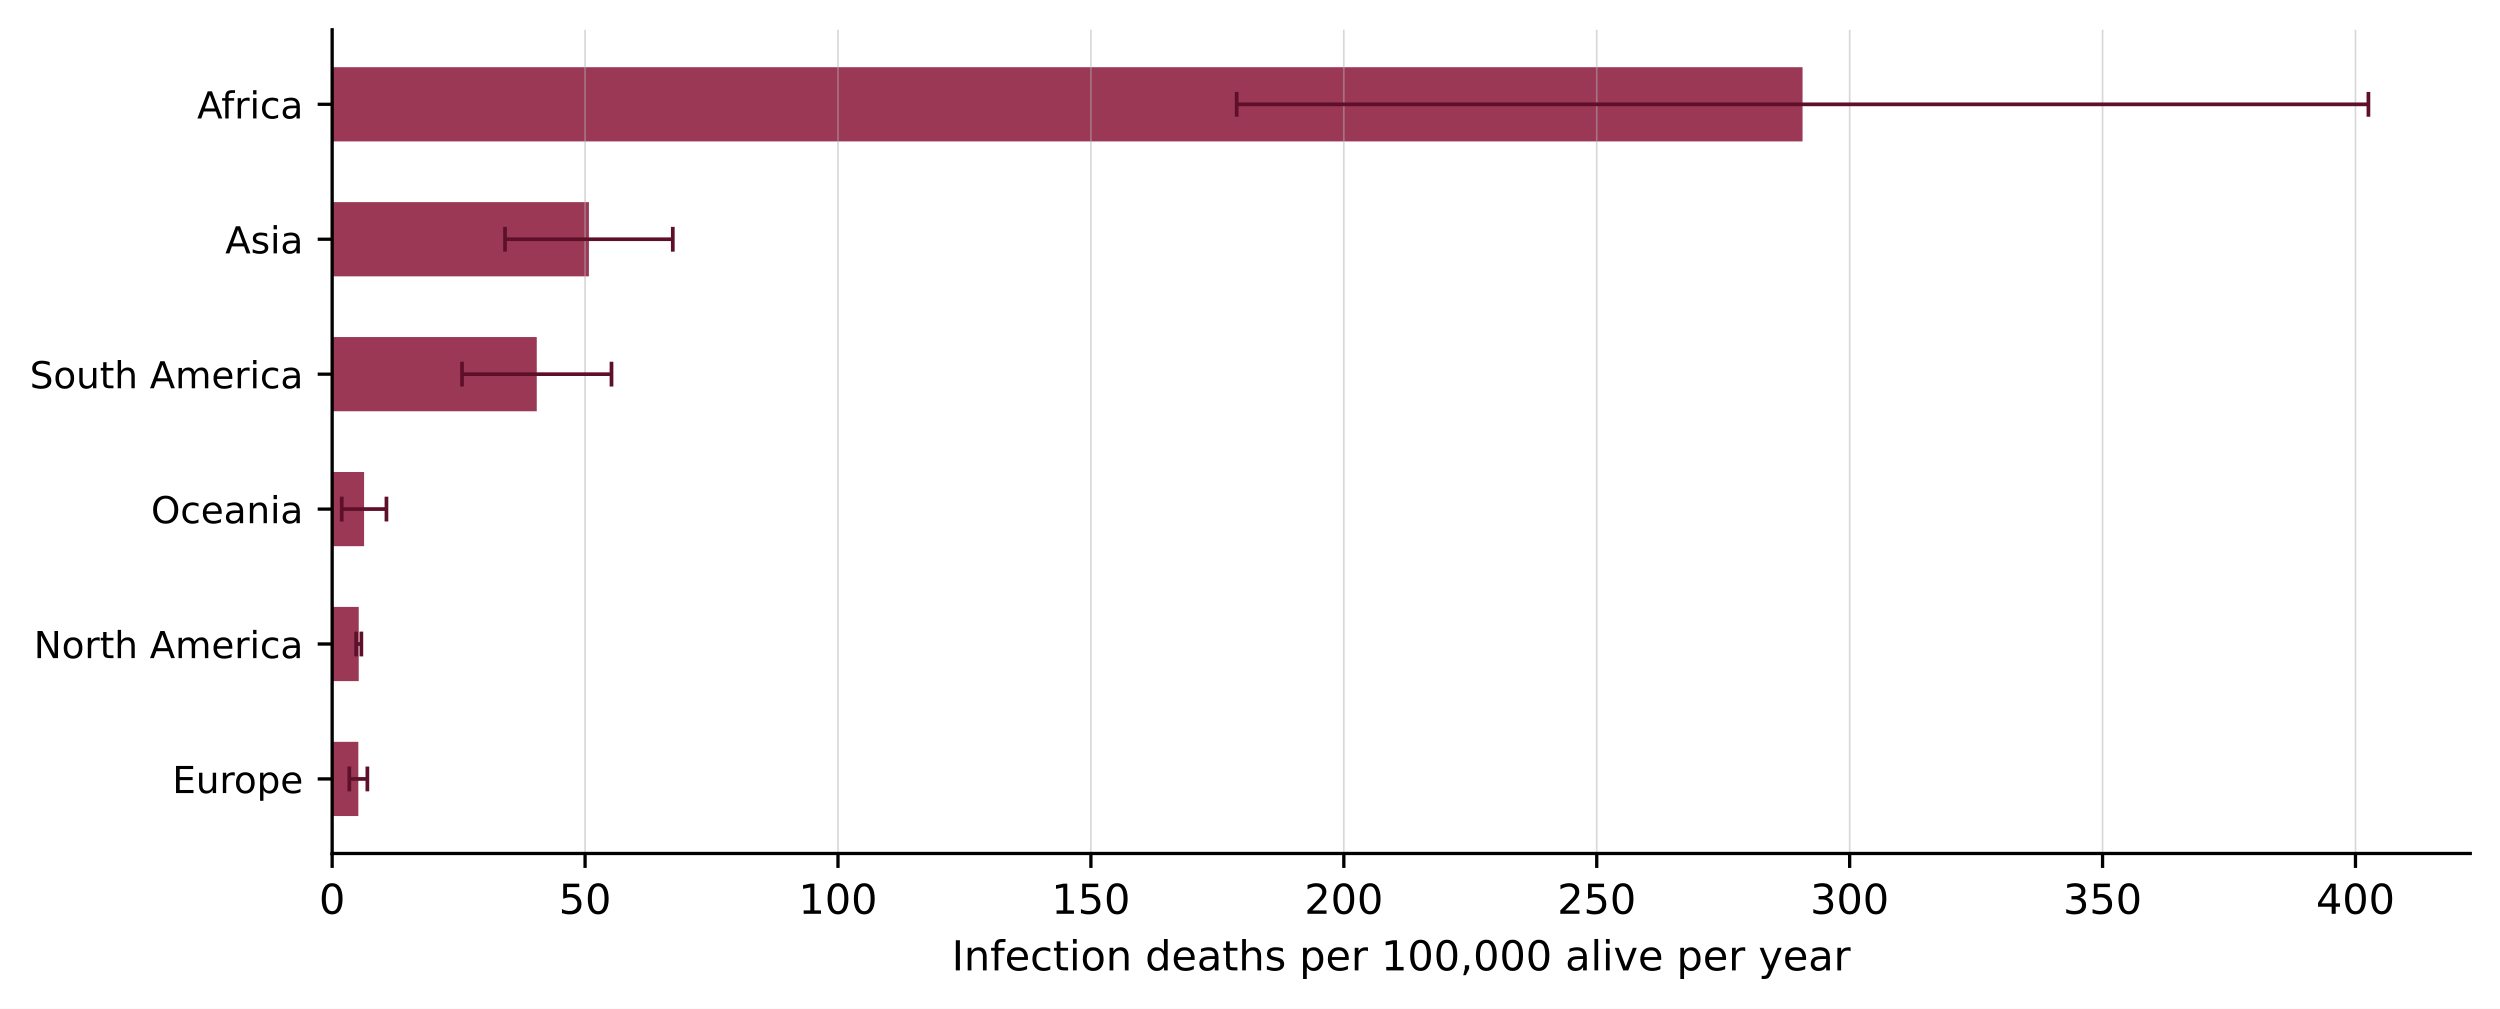
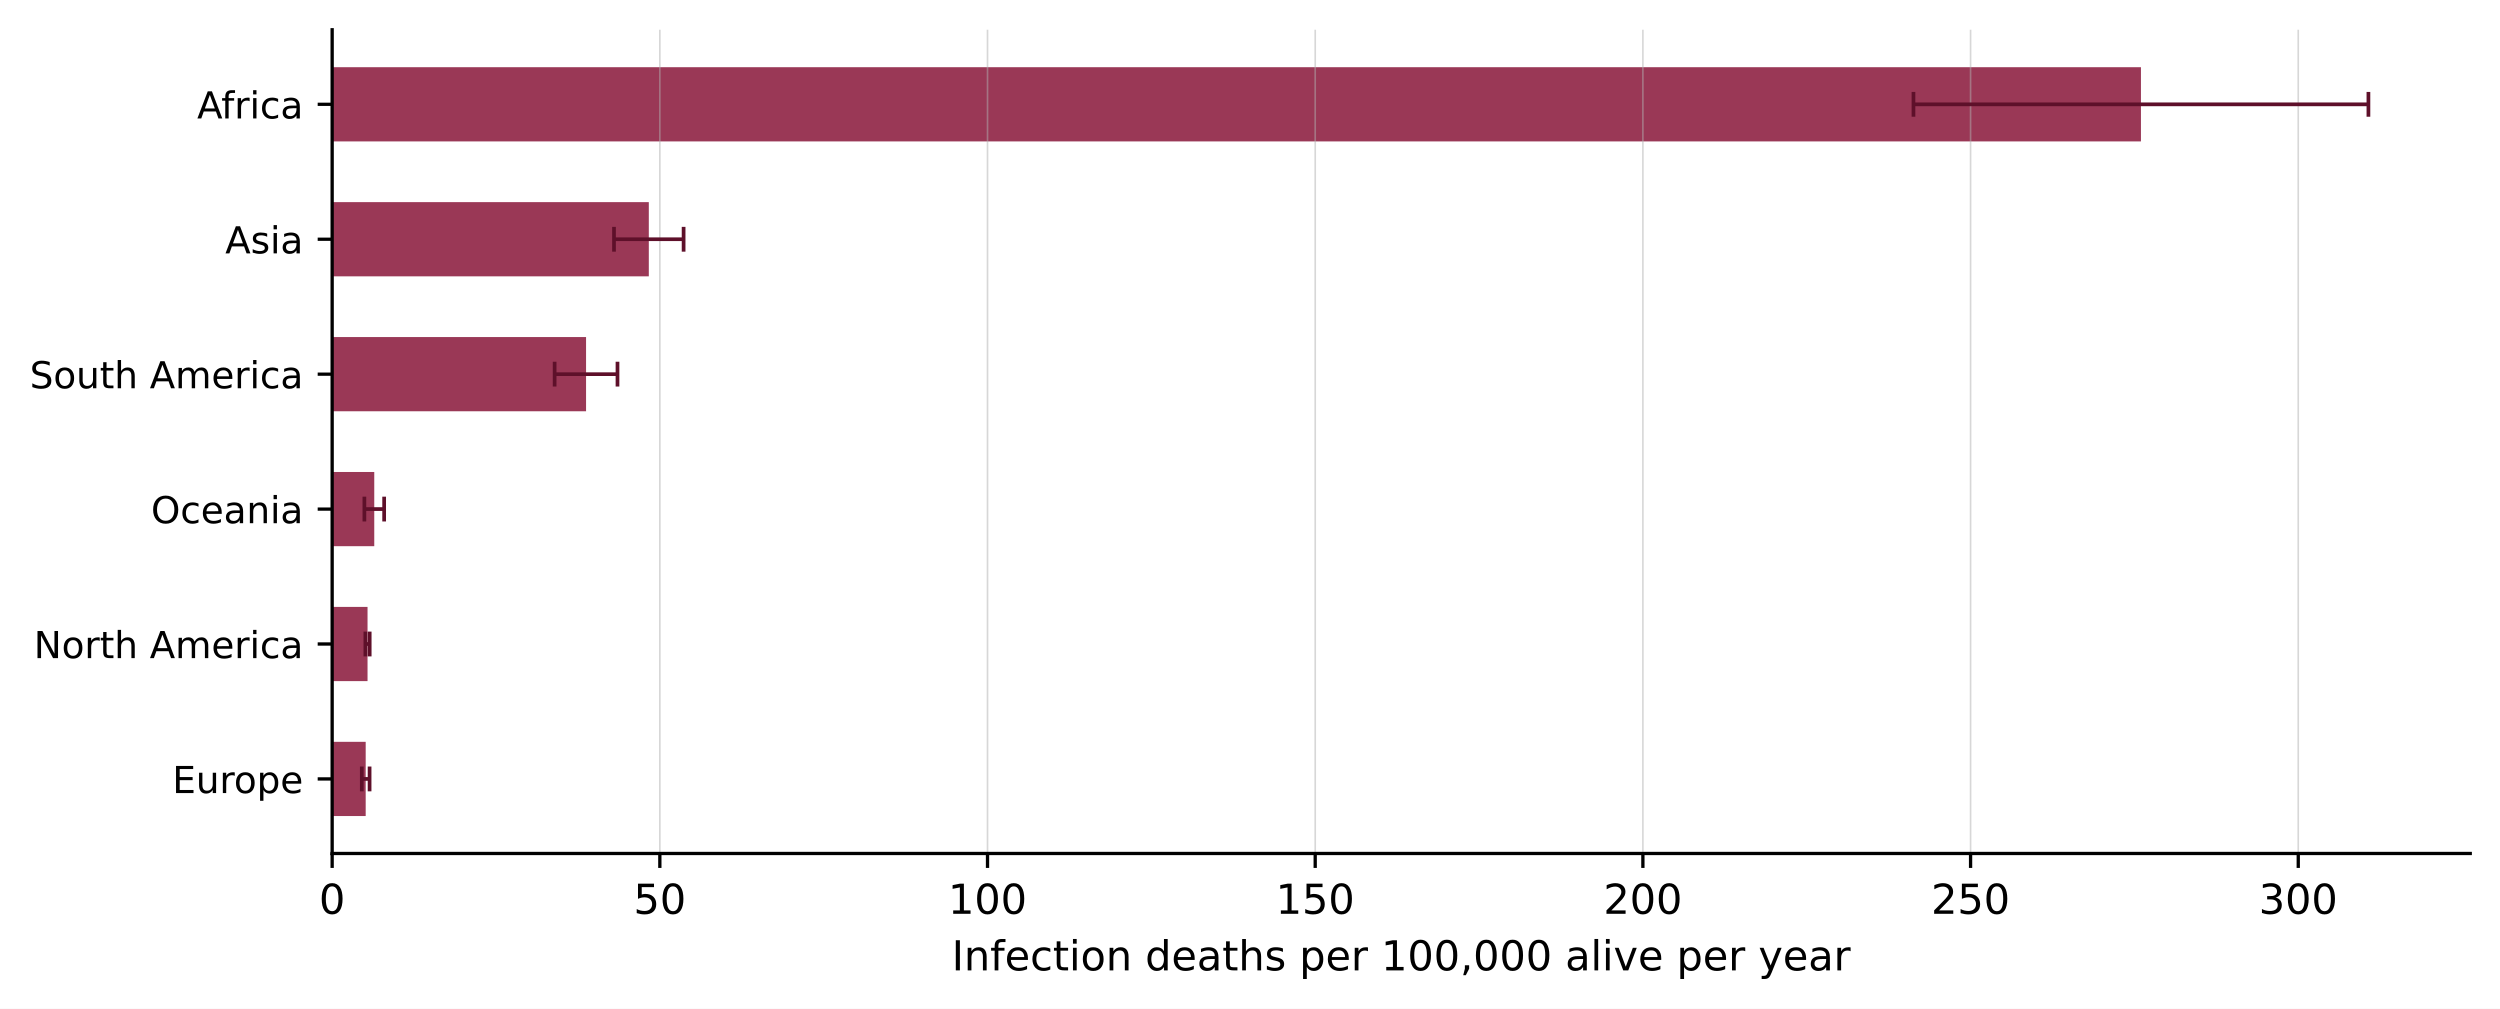
<svg xmlns="http://www.w3.org/2000/svg" xmlns:xlink="http://www.w3.org/1999/xlink" width="604.702pt" height="243.996pt" viewBox="0 0 604.702 243.996" version="1.1">
  <defs>
    <style type="text/css">*{stroke-linejoin: round; stroke-linecap: butt}</style>
  </defs>
  <g id="figure_1">
    <g id="patch_1">
      <path d="M 0 243.996  L 604.702 243.996  L 604.702 0  L 0 0  z " style="fill: #ffffff" />
    </g>
    <g id="axes_1">
      <g id="patch_2">
        <path d="M 80.342 206.44  L 597.502 206.44  L 597.502 7.2  L 80.342 7.2  z " style="fill: #ffffff" />
      </g>
      <g id="patch_3">
-         <path d="M 80.342 197.384  L 86.675 197.384  L 86.675 179.434  L 80.342 179.434  z " clip-path="url(#p1f8402a130)" style="fill: #8c1d40; opacity: 0.88" />
+         <path d="M 80.342 197.384  L 88.453 197.384  L 88.453 179.434  L 80.342 179.434  z " clip-path="url(#pa85c637dab)" style="fill: #8c1d40; opacity: 0.88" />
      </g>
      <g id="patch_4">
-         <path d="M 80.342 164.748  L 86.77 164.748  L 86.77 146.799  L 80.342 146.799  z " clip-path="url(#p1f8402a130)" style="fill: #8c1d40; opacity: 0.88" />
+         <path d="M 80.342 164.748  L 88.899 164.748  L 88.899 146.799  L 80.342 146.799  z " clip-path="url(#pa85c637dab)" style="fill: #8c1d40; opacity: 0.88" />
      </g>
      <g id="patch_5">
-         <path d="M 80.342 132.113  L 88.066 132.113  L 88.066 114.163  L 80.342 114.163  z " clip-path="url(#p1f8402a130)" style="fill: #8c1d40; opacity: 0.88" />
+         <path d="M 80.342 132.113  L 90.527 132.113  L 90.527 114.163  L 80.342 114.163  z " clip-path="url(#pa85c637dab)" style="fill: #8c1d40; opacity: 0.88" />
      </g>
      <g id="patch_6">
-         <path d="M 80.342 99.477  L 129.832 99.477  L 129.832 81.527  L 80.342 81.527  z " clip-path="url(#p1f8402a130)" style="fill: #8c1d40; opacity: 0.88" />
+         <path d="M 80.342 99.477  L 141.757 99.477  L 141.757 81.527  L 80.342 81.527  z " clip-path="url(#pa85c637dab)" style="fill: #8c1d40; opacity: 0.88" />
      </g>
      <g id="patch_7">
-         <path d="M 80.342 66.841  L 142.444 66.841  L 142.444 48.892  L 80.342 48.892  z " clip-path="url(#p1f8402a130)" style="fill: #8c1d40; opacity: 0.88" />
+         <path d="M 80.342 66.841  L 156.933 66.841  L 156.933 48.892  L 80.342 48.892  z " clip-path="url(#pa85c637dab)" style="fill: #8c1d40; opacity: 0.88" />
      </g>
      <g id="patch_8">
-         <path d="M 80.342 34.206  L 436.002 34.206  L 436.002 16.256  L 80.342 16.256  z " clip-path="url(#p1f8402a130)" style="fill: #8c1d40; opacity: 0.88" />
+         <path d="M 80.342 34.206  L 517.853 34.206  L 517.853 16.256  L 80.342 16.256  z " clip-path="url(#pa85c637dab)" style="fill: #8c1d40; opacity: 0.88" />
      </g>
      <g id="matplotlib.axis_1">
        <g id="xtick_1">
          <g id="line2d_1">
-             <path d="M 80.342 206.44  L 80.342 7.2  " clip-path="url(#p1f8402a130)" style="fill: none; stroke: #b0b0b0; stroke-opacity: 0.5; stroke-width: 0.4; stroke-linecap: square" />
+             <path d="M 80.342 206.44  L 80.342 7.2  " clip-path="url(#pa85c637dab)" style="fill: none; stroke: #b0b0b0; stroke-opacity: 0.5; stroke-width: 0.4; stroke-linecap: square" />
          </g>
          <g id="line2d_2">
            <defs>
-               <path id="mecfb415a68" d="M 0 0  L 0 3.5  " style="stroke: #000000; stroke-width: 0.8" />
+               <path id="m1a6287117d" d="M 0 0  L 0 3.5  " style="stroke: #000000; stroke-width: 0.8" />
            </defs>
            <g>
-               <use xlink:href="#mecfb415a68" x="80.342" y="206.44" style="stroke: #000000; stroke-width: 0.8" />
+               <use xlink:href="#m1a6287117d" x="80.342" y="206.44" style="stroke: #000000; stroke-width: 0.8" />
            </g>
          </g>
          <g id="text_1">
            <g transform="translate(77.16031 221.0384) scale(0.1 -0.1)">
              <defs>
                <path id="DejaVuSans-30" d="M 2034 4250  Q 1547 4250 1301 3770  Q 1056 3291 1056 2328  Q 1056 1369 1301 889  Q 1547 409 2034 409  Q 2525 409 2770 889  Q 3016 1369 3016 2328  Q 3016 3291 2770 3770  Q 2525 4250 2034 4250  z M 2034 4750  Q 2819 4750 3233 4129  Q 3647 3509 3647 2328  Q 3647 1150 3233 529  Q 2819 -91 2034 -91  Q 1250 -91 836 529  Q 422 1150 422 2328  Q 422 3509 836 4129  Q 1250 4750 2034 4750  z " transform="scale(0.015625)" />
              </defs>
              <use xlink:href="#DejaVuSans-30" />
            </g>
          </g>
        </g>
        <g id="xtick_2">
          <g id="line2d_3">
-             <path d="M 141.517 206.44  L 141.517 7.2  " clip-path="url(#p1f8402a130)" style="fill: none; stroke: #b0b0b0; stroke-opacity: 0.5; stroke-width: 0.4; stroke-linecap: square" />
+             <path d="M 159.602 206.44  L 159.602 7.2  " clip-path="url(#pa85c637dab)" style="fill: none; stroke: #b0b0b0; stroke-opacity: 0.5; stroke-width: 0.4; stroke-linecap: square" />
          </g>
          <g id="line2d_4">
            <g>
-               <use xlink:href="#mecfb415a68" x="141.517" y="206.44" style="stroke: #000000; stroke-width: 0.8" />
+               <use xlink:href="#m1a6287117d" x="159.602" y="206.44" style="stroke: #000000; stroke-width: 0.8" />
            </g>
          </g>
          <g id="text_2">
-             <g transform="translate(135.1545 221.0384) scale(0.1 -0.1)">
+             <g transform="translate(153.2394 221.0384) scale(0.1 -0.1)">
              <defs>
                <path id="DejaVuSans-35" d="M 691 4666  L 3169 4666  L 3169 4134  L 1269 4134  L 1269 2991  Q 1406 3038 1543 3061  Q 1681 3084 1819 3084  Q 2600 3084 3056 2656  Q 3513 2228 3513 1497  Q 3513 744 3044 326  Q 2575 -91 1722 -91  Q 1428 -91 1123 -41  Q 819 9 494 109  L 494 744  Q 775 591 1075 516  Q 1375 441 1709 441  Q 2250 441 2565 725  Q 2881 1009 2881 1497  Q 2881 1984 2565 2268  Q 2250 2553 1709 2553  Q 1456 2553 1204 2497  Q 953 2441 691 2322  L 691 4666  z " transform="scale(0.015625)" />
              </defs>
              <use xlink:href="#DejaVuSans-35" />
              <use xlink:href="#DejaVuSans-30" transform="translate(63.62305 0)" />
            </g>
          </g>
        </g>
        <g id="xtick_3">
          <g id="line2d_5">
-             <path d="M 202.692 206.44  L 202.692 7.2  " clip-path="url(#p1f8402a130)" style="fill: none; stroke: #b0b0b0; stroke-opacity: 0.5; stroke-width: 0.4; stroke-linecap: square" />
+             <path d="M 238.862 206.44  L 238.862 7.2  " clip-path="url(#pa85c637dab)" style="fill: none; stroke: #b0b0b0; stroke-opacity: 0.5; stroke-width: 0.4; stroke-linecap: square" />
          </g>
          <g id="line2d_6">
            <g>
-               <use xlink:href="#mecfb415a68" x="202.692" y="206.44" style="stroke: #000000; stroke-width: 0.8" />
+               <use xlink:href="#m1a6287117d" x="238.862" y="206.44" style="stroke: #000000; stroke-width: 0.8" />
            </g>
          </g>
          <g id="text_3">
-             <g transform="translate(193.1487 221.0384) scale(0.1 -0.1)">
+             <g transform="translate(229.3186 221.0384) scale(0.1 -0.1)">
              <defs>
                <path id="DejaVuSans-31" d="M 794 531  L 1825 531  L 1825 4091  L 703 3866  L 703 4441  L 1819 4666  L 2450 4666  L 2450 531  L 3481 531  L 3481 0  L 794 0  L 794 531  z " transform="scale(0.015625)" />
              </defs>
              <use xlink:href="#DejaVuSans-31" />
              <use xlink:href="#DejaVuSans-30" transform="translate(63.62305 0)" />
              <use xlink:href="#DejaVuSans-30" transform="translate(127.2461 0)" />
            </g>
          </g>
        </g>
        <g id="xtick_4">
          <g id="line2d_7">
-             <path d="M 263.868 206.44  L 263.868 7.2  " clip-path="url(#p1f8402a130)" style="fill: none; stroke: #b0b0b0; stroke-opacity: 0.5; stroke-width: 0.4; stroke-linecap: square" />
+             <path d="M 318.123 206.44  L 318.123 7.2  " clip-path="url(#pa85c637dab)" style="fill: none; stroke: #b0b0b0; stroke-opacity: 0.5; stroke-width: 0.4; stroke-linecap: square" />
          </g>
          <g id="line2d_8">
            <g>
-               <use xlink:href="#mecfb415a68" x="263.868" y="206.44" style="stroke: #000000; stroke-width: 0.8" />
+               <use xlink:href="#m1a6287117d" x="318.123" y="206.44" style="stroke: #000000; stroke-width: 0.8" />
            </g>
          </g>
          <g id="text_4">
-             <g transform="translate(254.3242 221.0384) scale(0.1 -0.1)">
+             <g transform="translate(308.5789 221.0384) scale(0.1 -0.1)">
              <use xlink:href="#DejaVuSans-31" />
              <use xlink:href="#DejaVuSans-35" transform="translate(63.62305 0)" />
              <use xlink:href="#DejaVuSans-30" transform="translate(127.2461 0)" />
            </g>
          </g>
        </g>
        <g id="xtick_5">
          <g id="line2d_9">
-             <path d="M 325.043 206.44  L 325.043 7.2  " clip-path="url(#p1f8402a130)" style="fill: none; stroke: #b0b0b0; stroke-opacity: 0.5; stroke-width: 0.4; stroke-linecap: square" />
+             <path d="M 397.383 206.44  L 397.383 7.2  " clip-path="url(#pa85c637dab)" style="fill: none; stroke: #b0b0b0; stroke-opacity: 0.5; stroke-width: 0.4; stroke-linecap: square" />
          </g>
          <g id="line2d_10">
            <g>
-               <use xlink:href="#mecfb415a68" x="325.043" y="206.44" style="stroke: #000000; stroke-width: 0.8" />
+               <use xlink:href="#m1a6287117d" x="397.383" y="206.44" style="stroke: #000000; stroke-width: 0.8" />
            </g>
          </g>
          <g id="text_5">
-             <g transform="translate(315.4996 221.0384) scale(0.1 -0.1)">
+             <g transform="translate(387.8393 221.0384) scale(0.1 -0.1)">
              <defs>
                <path id="DejaVuSans-32" d="M 1228 531  L 3431 531  L 3431 0  L 469 0  L 469 531  Q 828 903 1448 1529  Q 2069 2156 2228 2338  Q 2531 2678 2651 2914  Q 2772 3150 2772 3378  Q 2772 3750 2511 3984  Q 2250 4219 1831 4219  Q 1534 4219 1204 4116  Q 875 4013 500 3803  L 500 4441  Q 881 4594 1212 4672  Q 1544 4750 1819 4750  Q 2544 4750 2975 4387  Q 3406 4025 3406 3419  Q 3406 3131 3298 2873  Q 3191 2616 2906 2266  Q 2828 2175 2409 1742  Q 1991 1309 1228 531  z " transform="scale(0.015625)" />
              </defs>
              <use xlink:href="#DejaVuSans-32" />
              <use xlink:href="#DejaVuSans-30" transform="translate(63.62305 0)" />
              <use xlink:href="#DejaVuSans-30" transform="translate(127.2461 0)" />
            </g>
          </g>
        </g>
        <g id="xtick_6">
          <g id="line2d_11">
-             <path d="M 386.219 206.44  L 386.219 7.2  " clip-path="url(#p1f8402a130)" style="fill: none; stroke: #b0b0b0; stroke-opacity: 0.5; stroke-width: 0.4; stroke-linecap: square" />
+             <path d="M 476.643 206.44  L 476.643 7.2  " clip-path="url(#pa85c637dab)" style="fill: none; stroke: #b0b0b0; stroke-opacity: 0.5; stroke-width: 0.4; stroke-linecap: square" />
          </g>
          <g id="line2d_12">
            <g>
-               <use xlink:href="#mecfb415a68" x="386.219" y="206.44" style="stroke: #000000; stroke-width: 0.8" />
+               <use xlink:href="#m1a6287117d" x="476.643" y="206.44" style="stroke: #000000; stroke-width: 0.8" />
            </g>
          </g>
          <g id="text_6">
-             <g transform="translate(376.675 221.0384) scale(0.1 -0.1)">
+             <g transform="translate(467.0997 221.0384) scale(0.1 -0.1)">
              <use xlink:href="#DejaVuSans-32" />
              <use xlink:href="#DejaVuSans-35" transform="translate(63.62305 0)" />
              <use xlink:href="#DejaVuSans-30" transform="translate(127.2461 0)" />
            </g>
          </g>
        </g>
        <g id="xtick_7">
          <g id="line2d_13">
-             <path d="M 447.394 206.44  L 447.394 7.2  " clip-path="url(#p1f8402a130)" style="fill: none; stroke: #b0b0b0; stroke-opacity: 0.5; stroke-width: 0.4; stroke-linecap: square" />
+             <path d="M 555.904 206.44  L 555.904 7.2  " clip-path="url(#pa85c637dab)" style="fill: none; stroke: #b0b0b0; stroke-opacity: 0.5; stroke-width: 0.4; stroke-linecap: square" />
          </g>
          <g id="line2d_14">
            <g>
-               <use xlink:href="#mecfb415a68" x="447.394" y="206.44" style="stroke: #000000; stroke-width: 0.8" />
+               <use xlink:href="#m1a6287117d" x="555.904" y="206.44" style="stroke: #000000; stroke-width: 0.8" />
            </g>
          </g>
          <g id="text_7">
-             <g transform="translate(437.8505 221.0384) scale(0.1 -0.1)">
+             <g transform="translate(546.36 221.0384) scale(0.1 -0.1)">
              <defs>
                <path id="DejaVuSans-33" d="M 2597 2516  Q 3050 2419 3304 2112  Q 3559 1806 3559 1356  Q 3559 666 3084 287  Q 2609 -91 1734 -91  Q 1441 -91 1130 -33  Q 819 25 488 141  L 488 750  Q 750 597 1062 519  Q 1375 441 1716 441  Q 2309 441 2620 675  Q 2931 909 2931 1356  Q 2931 1769 2642 2001  Q 2353 2234 1838 2234  L 1294 2234  L 1294 2753  L 1863 2753  Q 2328 2753 2575 2939  Q 2822 3125 2822 3475  Q 2822 3834 2567 4026  Q 2313 4219 1838 4219  Q 1578 4219 1281 4162  Q 984 4106 628 3988  L 628 4550  Q 988 4650 1302 4700  Q 1616 4750 1894 4750  Q 2613 4750 3031 4423  Q 3450 4097 3450 3541  Q 3450 3153 3228 2886  Q 3006 2619 2597 2516  z " transform="scale(0.015625)" />
              </defs>
              <use xlink:href="#DejaVuSans-33" />
              <use xlink:href="#DejaVuSans-30" transform="translate(63.62305 0)" />
              <use xlink:href="#DejaVuSans-30" transform="translate(127.2461 0)" />
            </g>
          </g>
        </g>
-         <g id="xtick_8">
-           <g id="line2d_15">
-             <path d="M 508.57 206.44  L 508.57 7.2  " clip-path="url(#p1f8402a130)" style="fill: none; stroke: #b0b0b0; stroke-opacity: 0.5; stroke-width: 0.4; stroke-linecap: square" />
-           </g>
-           <g id="line2d_16">
-             <g>
-               <use xlink:href="#mecfb415a68" x="508.57" y="206.44" style="stroke: #000000; stroke-width: 0.8" />
-             </g>
-           </g>
-           <g id="text_8">
-             <g transform="translate(499.0259 221.0384) scale(0.1 -0.1)">
-               <use xlink:href="#DejaVuSans-33" />
-               <use xlink:href="#DejaVuSans-35" transform="translate(63.62305 0)" />
-               <use xlink:href="#DejaVuSans-30" transform="translate(127.2461 0)" />
-             </g>
-           </g>
-         </g>
-         <g id="xtick_9">
-           <g id="line2d_17">
-             <path d="M 569.745 206.44  L 569.745 7.2  " clip-path="url(#p1f8402a130)" style="fill: none; stroke: #b0b0b0; stroke-opacity: 0.5; stroke-width: 0.4; stroke-linecap: square" />
-           </g>
-           <g id="line2d_18">
-             <g>
-               <use xlink:href="#mecfb415a68" x="569.745" y="206.44" style="stroke: #000000; stroke-width: 0.8" />
-             </g>
-           </g>
-           <g id="text_9">
-             <g transform="translate(560.2014 221.0384) scale(0.1 -0.1)">
-               <defs>
-                 <path id="DejaVuSans-34" d="M 2419 4116  L 825 1625  L 2419 1625  L 2419 4116  z M 2253 4666  L 3047 4666  L 3047 1625  L 3713 1625  L 3713 1100  L 3047 1100  L 3047 0  L 2419 0  L 2419 1100  L 313 1100  L 313 1709  L 2253 4666  z " transform="scale(0.015625)" />
-               </defs>
-               <use xlink:href="#DejaVuSans-34" />
-               <use xlink:href="#DejaVuSans-30" transform="translate(63.62305 0)" />
-               <use xlink:href="#DejaVuSans-30" transform="translate(127.2461 0)" />
-             </g>
-           </g>
-         </g>
-         <g id="text_10">
+         <g id="text_8">
          <g transform="translate(230.2091 234.7166) scale(0.1 -0.1)">
            <defs>
              <path id="DejaVuSans-49" d="M 628 4666  L 1259 4666  L 1259 0  L 628 0  L 628 4666  z " transform="scale(0.015625)" />
              <path id="DejaVuSans-6e" d="M 3513 2113  L 3513 0  L 2938 0  L 2938 2094  Q 2938 2591 2744 2837  Q 2550 3084 2163 3084  Q 1697 3084 1428 2787  Q 1159 2491 1159 1978  L 1159 0  L 581 0  L 581 3500  L 1159 3500  L 1159 2956  Q 1366 3272 1645 3428  Q 1925 3584 2291 3584  Q 2894 3584 3203 3211  Q 3513 2838 3513 2113  z " transform="scale(0.015625)" />
              <path id="DejaVuSans-66" d="M 2375 4863  L 2375 4384  L 1825 4384  Q 1516 4384 1395 4259  Q 1275 4134 1275 3809  L 1275 3500  L 2222 3500  L 2222 3053  L 1275 3053  L 1275 0  L 697 0  L 697 3053  L 147 3053  L 147 3500  L 697 3500  L 697 3744  Q 697 4328 969 4595  Q 1241 4863 1831 4863  L 2375 4863  z " transform="scale(0.015625)" />
              <path id="DejaVuSans-65" d="M 3597 1894  L 3597 1613  L 953 1613  Q 991 1019 1311 708  Q 1631 397 2203 397  Q 2534 397 2845 478  Q 3156 559 3463 722  L 3463 178  Q 3153 47 2828 -22  Q 2503 -91 2169 -91  Q 1331 -91 842 396  Q 353 884 353 1716  Q 353 2575 817 3079  Q 1281 3584 2069 3584  Q 2775 3584 3186 3129  Q 3597 2675 3597 1894  z M 3022 2063  Q 3016 2534 2758 2815  Q 2500 3097 2075 3097  Q 1594 3097 1305 2825  Q 1016 2553 972 2059  L 3022 2063  z " transform="scale(0.015625)" />
              <path id="DejaVuSans-63" d="M 3122 3366  L 3122 2828  Q 2878 2963 2633 3030  Q 2388 3097 2138 3097  Q 1578 3097 1268 2742  Q 959 2388 959 1747  Q 959 1106 1268 751  Q 1578 397 2138 397  Q 2388 397 2633 464  Q 2878 531 3122 666  L 3122 134  Q 2881 22 2623 -34  Q 2366 -91 2075 -91  Q 1284 -91 818 406  Q 353 903 353 1747  Q 353 2603 823 3093  Q 1294 3584 2113 3584  Q 2378 3584 2631 3529  Q 2884 3475 3122 3366  z " transform="scale(0.015625)" />
              <path id="DejaVuSans-74" d="M 1172 4494  L 1172 3500  L 2356 3500  L 2356 3053  L 1172 3053  L 1172 1153  Q 1172 725 1289 603  Q 1406 481 1766 481  L 2356 481  L 2356 0  L 1766 0  Q 1100 0 847 248  Q 594 497 594 1153  L 594 3053  L 172 3053  L 172 3500  L 594 3500  L 594 4494  L 1172 4494  z " transform="scale(0.015625)" />
              <path id="DejaVuSans-69" d="M 603 3500  L 1178 3500  L 1178 0  L 603 0  L 603 3500  z M 603 4863  L 1178 4863  L 1178 4134  L 603 4134  L 603 4863  z " transform="scale(0.015625)" />
              <path id="DejaVuSans-6f" d="M 1959 3097  Q 1497 3097 1228 2736  Q 959 2375 959 1747  Q 959 1119 1226 758  Q 1494 397 1959 397  Q 2419 397 2687 759  Q 2956 1122 2956 1747  Q 2956 2369 2687 2733  Q 2419 3097 1959 3097  z M 1959 3584  Q 2709 3584 3137 3096  Q 3566 2609 3566 1747  Q 3566 888 3137 398  Q 2709 -91 1959 -91  Q 1206 -91 779 398  Q 353 888 353 1747  Q 353 2609 779 3096  Q 1206 3584 1959 3584  z " transform="scale(0.015625)" />
              <path id="DejaVuSans-20" transform="scale(0.015625)" />
              <path id="DejaVuSans-64" d="M 2906 2969  L 2906 4863  L 3481 4863  L 3481 0  L 2906 0  L 2906 525  Q 2725 213 2448 61  Q 2172 -91 1784 -91  Q 1150 -91 751 415  Q 353 922 353 1747  Q 353 2572 751 3078  Q 1150 3584 1784 3584  Q 2172 3584 2448 3432  Q 2725 3281 2906 2969  z M 947 1747  Q 947 1113 1208 752  Q 1469 391 1925 391  Q 2381 391 2643 752  Q 2906 1113 2906 1747  Q 2906 2381 2643 2742  Q 2381 3103 1925 3103  Q 1469 3103 1208 2742  Q 947 2381 947 1747  z " transform="scale(0.015625)" />
              <path id="DejaVuSans-61" d="M 2194 1759  Q 1497 1759 1228 1600  Q 959 1441 959 1056  Q 959 750 1161 570  Q 1363 391 1709 391  Q 2188 391 2477 730  Q 2766 1069 2766 1631  L 2766 1759  L 2194 1759  z M 3341 1997  L 3341 0  L 2766 0  L 2766 531  Q 2569 213 2275 61  Q 1981 -91 1556 -91  Q 1019 -91 701 211  Q 384 513 384 1019  Q 384 1609 779 1909  Q 1175 2209 1959 2209  L 2766 2209  L 2766 2266  Q 2766 2663 2505 2880  Q 2244 3097 1772 3097  Q 1472 3097 1187 3025  Q 903 2953 641 2809  L 641 3341  Q 956 3463 1253 3523  Q 1550 3584 1831 3584  Q 2591 3584 2966 3190  Q 3341 2797 3341 1997  z " transform="scale(0.015625)" />
              <path id="DejaVuSans-68" d="M 3513 2113  L 3513 0  L 2938 0  L 2938 2094  Q 2938 2591 2744 2837  Q 2550 3084 2163 3084  Q 1697 3084 1428 2787  Q 1159 2491 1159 1978  L 1159 0  L 581 0  L 581 4863  L 1159 4863  L 1159 2956  Q 1366 3272 1645 3428  Q 1925 3584 2291 3584  Q 2894 3584 3203 3211  Q 3513 2838 3513 2113  z " transform="scale(0.015625)" />
              <path id="DejaVuSans-73" d="M 2834 3397  L 2834 2853  Q 2591 2978 2328 3040  Q 2066 3103 1784 3103  Q 1356 3103 1142 2972  Q 928 2841 928 2578  Q 928 2378 1081 2264  Q 1234 2150 1697 2047  L 1894 2003  Q 2506 1872 2764 1633  Q 3022 1394 3022 966  Q 3022 478 2636 193  Q 2250 -91 1575 -91  Q 1294 -91 989 -36  Q 684 19 347 128  L 347 722  Q 666 556 975 473  Q 1284 391 1588 391  Q 1994 391 2212 530  Q 2431 669 2431 922  Q 2431 1156 2273 1281  Q 2116 1406 1581 1522  L 1381 1569  Q 847 1681 609 1914  Q 372 2147 372 2553  Q 372 3047 722 3315  Q 1072 3584 1716 3584  Q 2034 3584 2315 3537  Q 2597 3491 2834 3397  z " transform="scale(0.015625)" />
              <path id="DejaVuSans-70" d="M 1159 525  L 1159 -1331  L 581 -1331  L 581 3500  L 1159 3500  L 1159 2969  Q 1341 3281 1617 3432  Q 1894 3584 2278 3584  Q 2916 3584 3314 3078  Q 3713 2572 3713 1747  Q 3713 922 3314 415  Q 2916 -91 2278 -91  Q 1894 -91 1617 61  Q 1341 213 1159 525  z M 3116 1747  Q 3116 2381 2855 2742  Q 2594 3103 2138 3103  Q 1681 3103 1420 2742  Q 1159 2381 1159 1747  Q 1159 1113 1420 752  Q 1681 391 2138 391  Q 2594 391 2855 752  Q 3116 1113 3116 1747  z " transform="scale(0.015625)" />
              <path id="DejaVuSans-72" d="M 2631 2963  Q 2534 3019 2420 3045  Q 2306 3072 2169 3072  Q 1681 3072 1420 2755  Q 1159 2438 1159 1844  L 1159 0  L 581 0  L 581 3500  L 1159 3500  L 1159 2956  Q 1341 3275 1631 3429  Q 1922 3584 2338 3584  Q 2397 3584 2469 3576  Q 2541 3569 2628 3553  L 2631 2963  z " transform="scale(0.015625)" />
              <path id="DejaVuSans-2c" d="M 750 794  L 1409 794  L 1409 256  L 897 -744  L 494 -744  L 750 256  L 750 794  z " transform="scale(0.015625)" />
              <path id="DejaVuSans-6c" d="M 603 4863  L 1178 4863  L 1178 0  L 603 0  L 603 4863  z " transform="scale(0.015625)" />
              <path id="DejaVuSans-76" d="M 191 3500  L 800 3500  L 1894 563  L 2988 3500  L 3597 3500  L 2284 0  L 1503 0  L 191 3500  z " transform="scale(0.015625)" />
              <path id="DejaVuSans-79" d="M 2059 -325  Q 1816 -950 1584 -1140  Q 1353 -1331 966 -1331  L 506 -1331  L 506 -850  L 844 -850  Q 1081 -850 1212 -737  Q 1344 -625 1503 -206  L 1606 56  L 191 3500  L 800 3500  L 1894 763  L 2988 3500  L 3597 3500  L 2059 -325  z " transform="scale(0.015625)" />
            </defs>
            <use xlink:href="#DejaVuSans-49" />
            <use xlink:href="#DejaVuSans-6e" transform="translate(29.49219 0)" />
            <use xlink:href="#DejaVuSans-66" transform="translate(92.87109 0)" />
            <use xlink:href="#DejaVuSans-65" transform="translate(128.0762 0)" />
            <use xlink:href="#DejaVuSans-63" transform="translate(189.5996 0)" />
            <use xlink:href="#DejaVuSans-74" transform="translate(244.5801 0)" />
            <use xlink:href="#DejaVuSans-69" transform="translate(283.7891 0)" />
            <use xlink:href="#DejaVuSans-6f" transform="translate(311.5723 0)" />
            <use xlink:href="#DejaVuSans-6e" transform="translate(372.7539 0)" />
            <use xlink:href="#DejaVuSans-20" transform="translate(436.1328 0)" />
            <use xlink:href="#DejaVuSans-64" transform="translate(467.9199 0)" />
            <use xlink:href="#DejaVuSans-65" transform="translate(531.3965 0)" />
            <use xlink:href="#DejaVuSans-61" transform="translate(592.9199 0)" />
            <use xlink:href="#DejaVuSans-74" transform="translate(654.1992 0)" />
            <use xlink:href="#DejaVuSans-68" transform="translate(693.4082 0)" />
            <use xlink:href="#DejaVuSans-73" transform="translate(756.7871 0)" />
            <use xlink:href="#DejaVuSans-20" transform="translate(808.8867 0)" />
            <use xlink:href="#DejaVuSans-70" transform="translate(840.6738 0)" />
            <use xlink:href="#DejaVuSans-65" transform="translate(904.1504 0)" />
            <use xlink:href="#DejaVuSans-72" transform="translate(965.6738 0)" />
            <use xlink:href="#DejaVuSans-20" transform="translate(1006.787 0)" />
            <use xlink:href="#DejaVuSans-31" transform="translate(1038.574 0)" />
            <use xlink:href="#DejaVuSans-30" transform="translate(1102.197 0)" />
            <use xlink:href="#DejaVuSans-30" transform="translate(1165.82 0)" />
            <use xlink:href="#DejaVuSans-2c" transform="translate(1229.443 0)" />
            <use xlink:href="#DejaVuSans-30" transform="translate(1261.23 0)" />
            <use xlink:href="#DejaVuSans-30" transform="translate(1324.854 0)" />
            <use xlink:href="#DejaVuSans-30" transform="translate(1388.477 0)" />
            <use xlink:href="#DejaVuSans-20" transform="translate(1452.1 0)" />
            <use xlink:href="#DejaVuSans-61" transform="translate(1483.887 0)" />
            <use xlink:href="#DejaVuSans-6c" transform="translate(1545.166 0)" />
            <use xlink:href="#DejaVuSans-69" transform="translate(1572.949 0)" />
            <use xlink:href="#DejaVuSans-76" transform="translate(1600.732 0)" />
            <use xlink:href="#DejaVuSans-65" transform="translate(1659.912 0)" />
            <use xlink:href="#DejaVuSans-20" transform="translate(1721.436 0)" />
            <use xlink:href="#DejaVuSans-70" transform="translate(1753.223 0)" />
            <use xlink:href="#DejaVuSans-65" transform="translate(1816.699 0)" />
            <use xlink:href="#DejaVuSans-72" transform="translate(1878.223 0)" />
            <use xlink:href="#DejaVuSans-20" transform="translate(1919.336 0)" />
            <use xlink:href="#DejaVuSans-79" transform="translate(1951.123 0)" />
            <use xlink:href="#DejaVuSans-65" transform="translate(2010.303 0)" />
            <use xlink:href="#DejaVuSans-61" transform="translate(2071.826 0)" />
            <use xlink:href="#DejaVuSans-72" transform="translate(2133.105 0)" />
          </g>
        </g>
      </g>
      <g id="matplotlib.axis_2">
        <g id="ytick_1">
-           <g id="line2d_19">
+           <g id="line2d_15">
            <defs>
-               <path id="mb1f196ee95" d="M 0 0  L -3.5 0  " style="stroke: #000000; stroke-width: 0.8" />
+               <path id="ma2344a8887" d="M 0 0  L -3.5 0  " style="stroke: #000000; stroke-width: 0.8" />
            </defs>
            <g>
-               <use xlink:href="#mb1f196ee95" x="80.342" y="188.409" style="stroke: #000000; stroke-width: 0.8" />
-             </g>
-           </g>
-           <g id="text_11">
+               <use xlink:href="#ma2344a8887" x="80.342" y="188.409" style="stroke: #000000; stroke-width: 0.8" />
+             </g>
+           </g>
+           <g id="text_9">
            <g transform="translate(41.69531 191.8282) scale(0.09 -0.09)">
              <defs>
                <path id="DejaVuSans-45" d="M 628 4666  L 3578 4666  L 3578 4134  L 1259 4134  L 1259 2753  L 3481 2753  L 3481 2222  L 1259 2222  L 1259 531  L 3634 531  L 3634 0  L 628 0  L 628 4666  z " transform="scale(0.015625)" />
                <path id="DejaVuSans-75" d="M 544 1381  L 544 3500  L 1119 3500  L 1119 1403  Q 1119 906 1312 657  Q 1506 409 1894 409  Q 2359 409 2629 706  Q 2900 1003 2900 1516  L 2900 3500  L 3475 3500  L 3475 0  L 2900 0  L 2900 538  Q 2691 219 2414 64  Q 2138 -91 1772 -91  Q 1169 -91 856 284  Q 544 659 544 1381  z M 1991 3584  L 1991 3584  z " transform="scale(0.015625)" />
              </defs>
              <use xlink:href="#DejaVuSans-45" />
              <use xlink:href="#DejaVuSans-75" transform="translate(63.18359 0)" />
              <use xlink:href="#DejaVuSans-72" transform="translate(126.5625 0)" />
              <use xlink:href="#DejaVuSans-6f" transform="translate(165.4258 0)" />
              <use xlink:href="#DejaVuSans-70" transform="translate(226.6074 0)" />
              <use xlink:href="#DejaVuSans-65" transform="translate(290.084 0)" />
            </g>
          </g>
        </g>
        <g id="ytick_2">
-           <g id="line2d_20">
-             <g>
-               <use xlink:href="#mb1f196ee95" x="80.342" y="155.773" style="stroke: #000000; stroke-width: 0.8" />
-             </g>
-           </g>
-           <g id="text_12">
+           <g id="line2d_16">
+             <g>
+               <use xlink:href="#ma2344a8887" x="80.342" y="155.773" style="stroke: #000000; stroke-width: 0.8" />
+             </g>
+           </g>
+           <g id="text_10">
            <g transform="translate(8.184375 159.1926) scale(0.09 -0.09)">
              <defs>
                <path id="DejaVuSans-4e" d="M 628 4666  L 1478 4666  L 3547 763  L 3547 4666  L 4159 4666  L 4159 0  L 3309 0  L 1241 3903  L 1241 0  L 628 0  L 628 4666  z " transform="scale(0.015625)" />
                <path id="DejaVuSans-41" d="M 2188 4044  L 1331 1722  L 3047 1722  L 2188 4044  z M 1831 4666  L 2547 4666  L 4325 0  L 3669 0  L 3244 1197  L 1141 1197  L 716 0  L 50 0  L 1831 4666  z " transform="scale(0.015625)" />
                <path id="DejaVuSans-6d" d="M 3328 2828  Q 3544 3216 3844 3400  Q 4144 3584 4550 3584  Q 5097 3584 5394 3201  Q 5691 2819 5691 2113  L 5691 0  L 5113 0  L 5113 2094  Q 5113 2597 4934 2840  Q 4756 3084 4391 3084  Q 3944 3084 3684 2787  Q 3425 2491 3425 1978  L 3425 0  L 2847 0  L 2847 2094  Q 2847 2600 2669 2842  Q 2491 3084 2119 3084  Q 1678 3084 1418 2786  Q 1159 2488 1159 1978  L 1159 0  L 581 0  L 581 3500  L 1159 3500  L 1159 2956  Q 1356 3278 1631 3431  Q 1906 3584 2284 3584  Q 2666 3584 2933 3390  Q 3200 3197 3328 2828  z " transform="scale(0.015625)" />
              </defs>
              <use xlink:href="#DejaVuSans-4e" />
              <use xlink:href="#DejaVuSans-6f" transform="translate(74.80469 0)" />
              <use xlink:href="#DejaVuSans-72" transform="translate(135.9863 0)" />
              <use xlink:href="#DejaVuSans-74" transform="translate(177.0996 0)" />
              <use xlink:href="#DejaVuSans-68" transform="translate(216.3086 0)" />
              <use xlink:href="#DejaVuSans-20" transform="translate(279.6875 0)" />
              <use xlink:href="#DejaVuSans-41" transform="translate(311.4746 0)" />
              <use xlink:href="#DejaVuSans-6d" transform="translate(379.8828 0)" />
              <use xlink:href="#DejaVuSans-65" transform="translate(477.2949 0)" />
              <use xlink:href="#DejaVuSans-72" transform="translate(538.8184 0)" />
              <use xlink:href="#DejaVuSans-69" transform="translate(579.9316 0)" />
              <use xlink:href="#DejaVuSans-63" transform="translate(607.7148 0)" />
              <use xlink:href="#DejaVuSans-61" transform="translate(662.6953 0)" />
            </g>
          </g>
        </g>
        <g id="ytick_3">
-           <g id="line2d_21">
-             <g>
-               <use xlink:href="#mb1f196ee95" x="80.342" y="123.138" style="stroke: #000000; stroke-width: 0.8" />
-             </g>
-           </g>
-           <g id="text_13">
+           <g id="line2d_17">
+             <g>
+               <use xlink:href="#ma2344a8887" x="80.342" y="123.138" style="stroke: #000000; stroke-width: 0.8" />
+             </g>
+           </g>
+           <g id="text_11">
            <g transform="translate(36.53578 126.5571) scale(0.09 -0.09)">
              <defs>
                <path id="DejaVuSans-4f" d="M 2522 4238  Q 1834 4238 1429 3725  Q 1025 3213 1025 2328  Q 1025 1447 1429 934  Q 1834 422 2522 422  Q 3209 422 3611 934  Q 4013 1447 4013 2328  Q 4013 3213 3611 3725  Q 3209 4238 2522 4238  z M 2522 4750  Q 3503 4750 4090 4092  Q 4678 3434 4678 2328  Q 4678 1225 4090 567  Q 3503 -91 2522 -91  Q 1538 -91 948 565  Q 359 1222 359 2328  Q 359 3434 948 4092  Q 1538 4750 2522 4750  z " transform="scale(0.015625)" />
              </defs>
              <use xlink:href="#DejaVuSans-4f" />
              <use xlink:href="#DejaVuSans-63" transform="translate(78.71094 0)" />
              <use xlink:href="#DejaVuSans-65" transform="translate(133.6914 0)" />
              <use xlink:href="#DejaVuSans-61" transform="translate(195.2148 0)" />
              <use xlink:href="#DejaVuSans-6e" transform="translate(256.4941 0)" />
              <use xlink:href="#DejaVuSans-69" transform="translate(319.873 0)" />
              <use xlink:href="#DejaVuSans-61" transform="translate(347.6562 0)" />
            </g>
          </g>
        </g>
        <g id="ytick_4">
-           <g id="line2d_22">
-             <g>
-               <use xlink:href="#mb1f196ee95" x="80.342" y="90.502" style="stroke: #000000; stroke-width: 0.8" />
-             </g>
-           </g>
-           <g id="text_14">
+           <g id="line2d_18">
+             <g>
+               <use xlink:href="#ma2344a8887" x="80.342" y="90.502" style="stroke: #000000; stroke-width: 0.8" />
+             </g>
+           </g>
+           <g id="text_12">
            <g transform="translate(7.2 93.92153) scale(0.09 -0.09)">
              <defs>
                <path id="DejaVuSans-53" d="M 3425 4513  L 3425 3897  Q 3066 4069 2747 4153  Q 2428 4238 2131 4238  Q 1616 4238 1336 4038  Q 1056 3838 1056 3469  Q 1056 3159 1242 3001  Q 1428 2844 1947 2747  L 2328 2669  Q 3034 2534 3370 2195  Q 3706 1856 3706 1288  Q 3706 609 3251 259  Q 2797 -91 1919 -91  Q 1588 -91 1214 -16  Q 841 59 441 206  L 441 856  Q 825 641 1194 531  Q 1563 422 1919 422  Q 2459 422 2753 634  Q 3047 847 3047 1241  Q 3047 1584 2836 1778  Q 2625 1972 2144 2069  L 1759 2144  Q 1053 2284 737 2584  Q 422 2884 422 3419  Q 422 4038 858 4394  Q 1294 4750 2059 4750  Q 2388 4750 2728 4690  Q 3069 4631 3425 4513  z " transform="scale(0.015625)" />
              </defs>
              <use xlink:href="#DejaVuSans-53" />
              <use xlink:href="#DejaVuSans-6f" transform="translate(63.47656 0)" />
              <use xlink:href="#DejaVuSans-75" transform="translate(124.6582 0)" />
              <use xlink:href="#DejaVuSans-74" transform="translate(188.0371 0)" />
              <use xlink:href="#DejaVuSans-68" transform="translate(227.2461 0)" />
              <use xlink:href="#DejaVuSans-20" transform="translate(290.625 0)" />
              <use xlink:href="#DejaVuSans-41" transform="translate(322.4121 0)" />
              <use xlink:href="#DejaVuSans-6d" transform="translate(390.8203 0)" />
              <use xlink:href="#DejaVuSans-65" transform="translate(488.2324 0)" />
              <use xlink:href="#DejaVuSans-72" transform="translate(549.7559 0)" />
              <use xlink:href="#DejaVuSans-69" transform="translate(590.8691 0)" />
              <use xlink:href="#DejaVuSans-63" transform="translate(618.6523 0)" />
              <use xlink:href="#DejaVuSans-61" transform="translate(673.6328 0)" />
            </g>
          </g>
        </g>
        <g id="ytick_5">
-           <g id="line2d_23">
-             <g>
-               <use xlink:href="#mb1f196ee95" x="80.342" y="57.867" style="stroke: #000000; stroke-width: 0.8" />
-             </g>
-           </g>
-           <g id="text_15">
+           <g id="line2d_19">
+             <g>
+               <use xlink:href="#ma2344a8887" x="80.342" y="57.867" style="stroke: #000000; stroke-width: 0.8" />
+             </g>
+           </g>
+           <g id="text_13">
            <g transform="translate(54.48094 61.28598) scale(0.09 -0.09)">
              <use xlink:href="#DejaVuSans-41" />
              <use xlink:href="#DejaVuSans-73" transform="translate(68.4082 0)" />
              <use xlink:href="#DejaVuSans-69" transform="translate(120.5078 0)" />
              <use xlink:href="#DejaVuSans-61" transform="translate(148.291 0)" />
            </g>
          </g>
        </g>
        <g id="ytick_6">
-           <g id="line2d_24">
-             <g>
-               <use xlink:href="#mb1f196ee95" x="80.342" y="25.231" style="stroke: #000000; stroke-width: 0.8" />
-             </g>
-           </g>
-           <g id="text_16">
+           <g id="line2d_20">
+             <g>
+               <use xlink:href="#ma2344a8887" x="80.342" y="25.231" style="stroke: #000000; stroke-width: 0.8" />
+             </g>
+           </g>
+           <g id="text_14">
            <g transform="translate(47.67891 28.65044) scale(0.09 -0.09)">
              <use xlink:href="#DejaVuSans-41" />
              <use xlink:href="#DejaVuSans-66" transform="translate(64.7832 0)" />
              <use xlink:href="#DejaVuSans-72" transform="translate(99.98828 0)" />
              <use xlink:href="#DejaVuSans-69" transform="translate(141.1016 0)" />
              <use xlink:href="#DejaVuSans-63" transform="translate(168.8848 0)" />
              <use xlink:href="#DejaVuSans-61" transform="translate(223.8652 0)" />
            </g>
          </g>
        </g>
      </g>
      <g id="LineCollection_1">
-         <path d="M 84.489 188.409  L 88.86 188.409  " clip-path="url(#p1f8402a130)" style="fill: none; stroke: #5e102a; stroke-width: 0.9" />
-         <path d="M 86.139 155.773  L 87.402 155.773  " clip-path="url(#p1f8402a130)" style="fill: none; stroke: #5e102a; stroke-width: 0.9" />
-         <path d="M 82.659 123.138  L 93.474 123.138  " clip-path="url(#p1f8402a130)" style="fill: none; stroke: #5e102a; stroke-width: 0.9" />
-         <path d="M 111.755 90.502  L 147.909 90.502  " clip-path="url(#p1f8402a130)" style="fill: none; stroke: #5e102a; stroke-width: 0.9" />
-         <path d="M 122.152 57.867  L 162.736 57.867  " clip-path="url(#p1f8402a130)" style="fill: none; stroke: #5e102a; stroke-width: 0.9" />
-         <path d="M 299.129 25.231  L 572.875 25.231  " clip-path="url(#p1f8402a130)" style="fill: none; stroke: #5e102a; stroke-width: 0.9" />
-       </g>
-       <g id="line2d_25">
+         <path d="M 87.512 188.409  L 89.394 188.409  " clip-path="url(#pa85c637dab)" style="fill: none; stroke: #5e102a; stroke-width: 0.9" />
+         <path d="M 88.379 155.773  L 89.419 155.773  " clip-path="url(#pa85c637dab)" style="fill: none; stroke: #5e102a; stroke-width: 0.9" />
+         <path d="M 88.136 123.138  L 92.918 123.138  " clip-path="url(#pa85c637dab)" style="fill: none; stroke: #5e102a; stroke-width: 0.9" />
+         <path d="M 134.154 90.502  L 149.36 90.502  " clip-path="url(#pa85c637dab)" style="fill: none; stroke: #5e102a; stroke-width: 0.9" />
+         <path d="M 148.515 57.867  L 165.35 57.867  " clip-path="url(#pa85c637dab)" style="fill: none; stroke: #5e102a; stroke-width: 0.9" />
+         <path d="M 462.831 25.231  L 572.875 25.231  " clip-path="url(#pa85c637dab)" style="fill: none; stroke: #5e102a; stroke-width: 0.9" />
+       </g>
+       <g id="line2d_21">
        <defs>
-           <path id="m8a42e44aee" d="M 0 3  L 0 -3  " style="stroke: #5e102a; stroke-width: 0.9" />
+           <path id="m3b80bfdeaf" d="M 0 3  L 0 -3  " style="stroke: #5e102a; stroke-width: 0.9" />
        </defs>
-         <g clip-path="url(#p1f8402a130)">
-           <use xlink:href="#m8a42e44aee" x="84.489" y="188.409" style="fill: #1f77b4; stroke: #5e102a; stroke-width: 0.9" />
-           <use xlink:href="#m8a42e44aee" x="86.139" y="155.773" style="fill: #1f77b4; stroke: #5e102a; stroke-width: 0.9" />
-           <use xlink:href="#m8a42e44aee" x="82.659" y="123.138" style="fill: #1f77b4; stroke: #5e102a; stroke-width: 0.9" />
-           <use xlink:href="#m8a42e44aee" x="111.755" y="90.502" style="fill: #1f77b4; stroke: #5e102a; stroke-width: 0.9" />
-           <use xlink:href="#m8a42e44aee" x="122.152" y="57.867" style="fill: #1f77b4; stroke: #5e102a; stroke-width: 0.9" />
-           <use xlink:href="#m8a42e44aee" x="299.129" y="25.231" style="fill: #1f77b4; stroke: #5e102a; stroke-width: 0.9" />
-         </g>
-       </g>
-       <g id="line2d_26">
-         <g clip-path="url(#p1f8402a130)">
-           <use xlink:href="#m8a42e44aee" x="88.86" y="188.409" style="fill: #1f77b4; stroke: #5e102a; stroke-width: 0.9" />
-           <use xlink:href="#m8a42e44aee" x="87.402" y="155.773" style="fill: #1f77b4; stroke: #5e102a; stroke-width: 0.9" />
-           <use xlink:href="#m8a42e44aee" x="93.474" y="123.138" style="fill: #1f77b4; stroke: #5e102a; stroke-width: 0.9" />
-           <use xlink:href="#m8a42e44aee" x="147.909" y="90.502" style="fill: #1f77b4; stroke: #5e102a; stroke-width: 0.9" />
-           <use xlink:href="#m8a42e44aee" x="162.736" y="57.867" style="fill: #1f77b4; stroke: #5e102a; stroke-width: 0.9" />
-           <use xlink:href="#m8a42e44aee" x="572.875" y="25.231" style="fill: #1f77b4; stroke: #5e102a; stroke-width: 0.9" />
+         <g clip-path="url(#pa85c637dab)">
+           <use xlink:href="#m3b80bfdeaf" x="87.512" y="188.409" style="fill: #1f77b4; stroke: #5e102a; stroke-width: 0.9" />
+           <use xlink:href="#m3b80bfdeaf" x="88.379" y="155.773" style="fill: #1f77b4; stroke: #5e102a; stroke-width: 0.9" />
+           <use xlink:href="#m3b80bfdeaf" x="88.136" y="123.138" style="fill: #1f77b4; stroke: #5e102a; stroke-width: 0.9" />
+           <use xlink:href="#m3b80bfdeaf" x="134.154" y="90.502" style="fill: #1f77b4; stroke: #5e102a; stroke-width: 0.9" />
+           <use xlink:href="#m3b80bfdeaf" x="148.515" y="57.867" style="fill: #1f77b4; stroke: #5e102a; stroke-width: 0.9" />
+           <use xlink:href="#m3b80bfdeaf" x="462.831" y="25.231" style="fill: #1f77b4; stroke: #5e102a; stroke-width: 0.9" />
+         </g>
+       </g>
+       <g id="line2d_22">
+         <g clip-path="url(#pa85c637dab)">
+           <use xlink:href="#m3b80bfdeaf" x="89.394" y="188.409" style="fill: #1f77b4; stroke: #5e102a; stroke-width: 0.9" />
+           <use xlink:href="#m3b80bfdeaf" x="89.419" y="155.773" style="fill: #1f77b4; stroke: #5e102a; stroke-width: 0.9" />
+           <use xlink:href="#m3b80bfdeaf" x="92.918" y="123.138" style="fill: #1f77b4; stroke: #5e102a; stroke-width: 0.9" />
+           <use xlink:href="#m3b80bfdeaf" x="149.36" y="90.502" style="fill: #1f77b4; stroke: #5e102a; stroke-width: 0.9" />
+           <use xlink:href="#m3b80bfdeaf" x="165.35" y="57.867" style="fill: #1f77b4; stroke: #5e102a; stroke-width: 0.9" />
+           <use xlink:href="#m3b80bfdeaf" x="572.875" y="25.231" style="fill: #1f77b4; stroke: #5e102a; stroke-width: 0.9" />
        </g>
      </g>
      <g id="patch_9">
        <path d="M 80.342 206.44  L 80.342 7.2  " style="fill: none; stroke: #000000; stroke-width: 0.8; stroke-linejoin: miter; stroke-linecap: square" />
      </g>
      <g id="patch_10">
        <path d="M 80.342 206.44  L 597.502 206.44  " style="fill: none; stroke: #000000; stroke-width: 0.8; stroke-linejoin: miter; stroke-linecap: square" />
      </g>
    </g>
  </g>
  <defs>
-     <clipPath id="p1f8402a130">
+     <clipPath id="pa85c637dab">
      <rect x="80.342" y="7.2" width="517.16" height="199.24" />
    </clipPath>
  </defs>
</svg>
